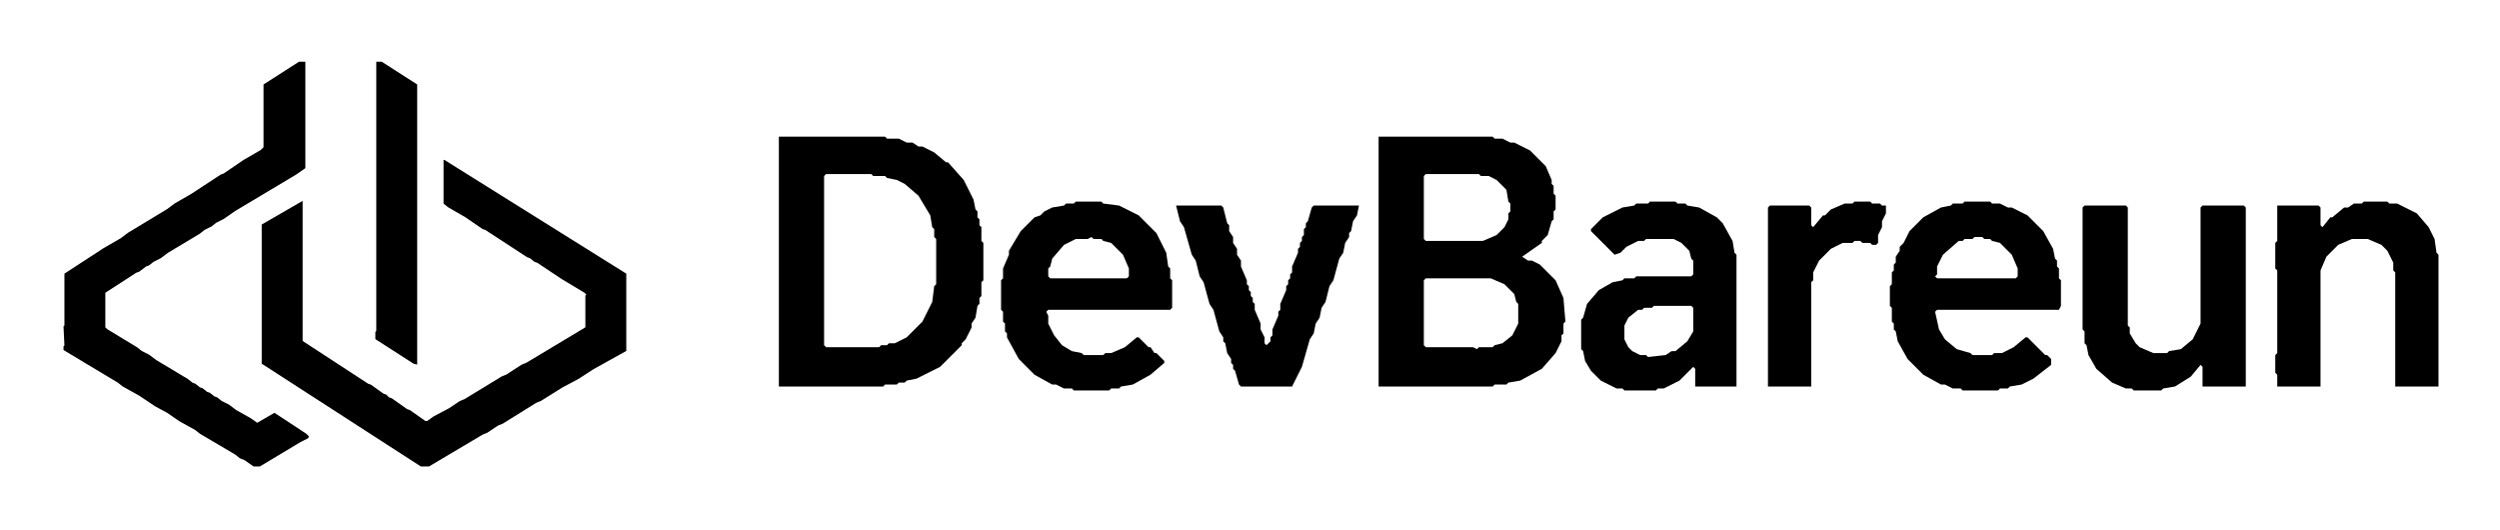
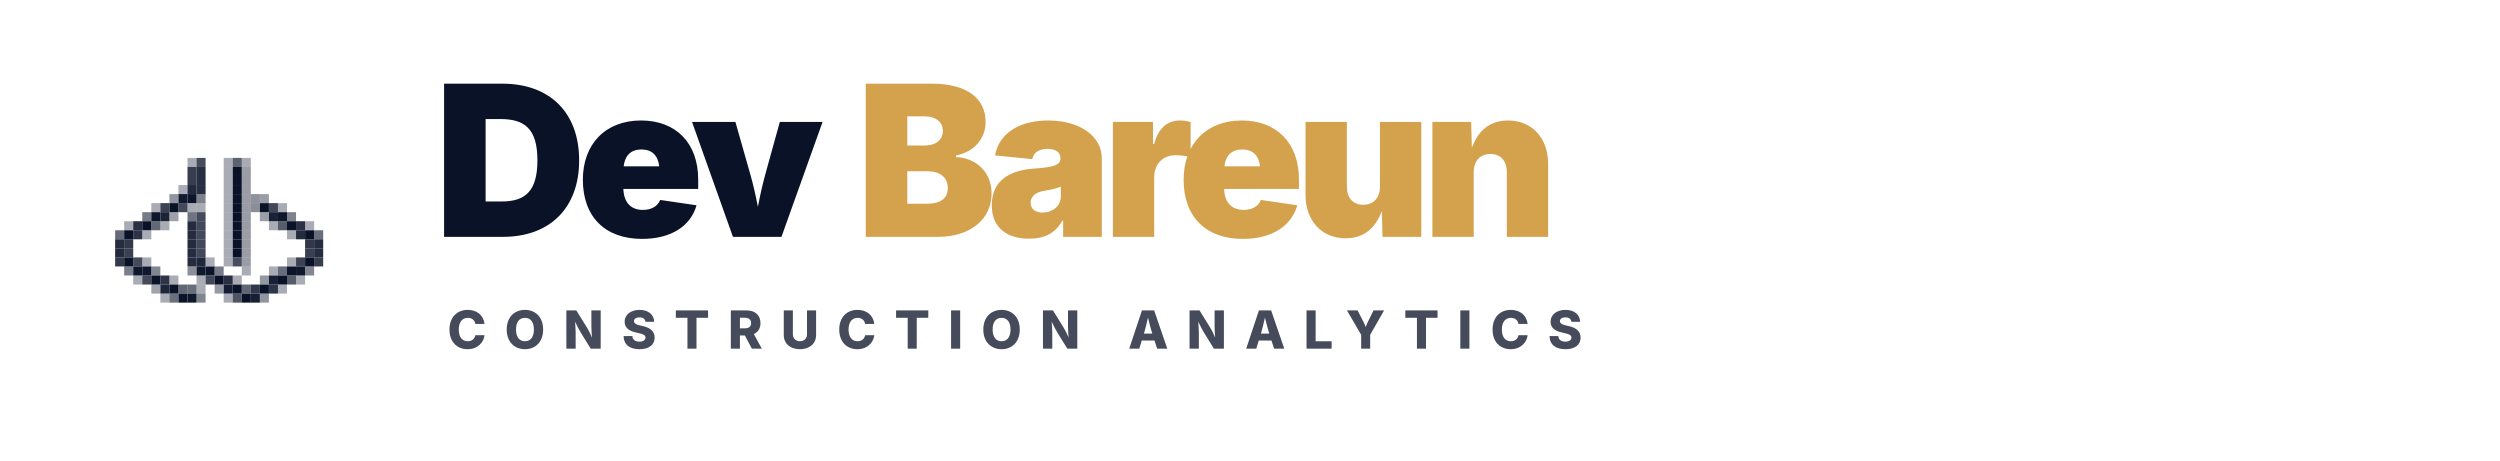
- <svg xmlns="http://www.w3.org/2000/svg" width="567" height="120" viewBox="0 0 567 120" role="img" aria-labelledby="title">
-   <g transform="translate(14.000 14.000) scale(0.206278)">
-     <path d="M 421.0 108.0 L 420.0 108.0 L 420.0 156.0 L 425.0 160.0 L 444.0 171.0 L 463.0 184.0 L 466.0 185.0 L 512.0 215.0 L 515.0 216.0 L 520.0 220.0 L 523.0 221.0 L 550.0 239.0 L 575.0 254.0 L 577.0 256.0 L 576.0 257.0 L 576.0 292.0 L 511.0 331.0 L 506.0 333.0 L 489.0 344.0 L 484.0 346.0 L 443.0 371.0 L 438.0 373.0 L 426.0 381.0 L 409.0 390.0 L 402.0 395.0 L 400.0 395.0 L 383.0 383.0 L 380.0 382.0 L 363.0 370.0 L 360.0 369.0 L 357.0 366.0 L 354.0 365.0 L 340.0 355.0 L 337.0 354.0 L 265.0 307.0 L 265.0 153.0 L 220.0 179.0 L 220.0 332.0 L 395.0 445.0 L 404.0 445.0 L 463.0 410.0 L 468.0 408.0 L 480.0 400.0 L 485.0 398.0 L 522.0 375.0 L 527.0 373.0 L 551.0 358.0 L 568.0 349.0 L 585.0 338.0 L 621.0 318.0 L 621.0 233.0 Z M 346.0 0.0 L 346.0 296.0 L 345.0 297.0 L 345.0 305.0 L 387.0 332.0 L 391.0 333.0 L 391.0 25.0 L 352.0 0.0 Z M 268.0 0.0 L 261.0 0.0 L 222.0 25.0 L 222.0 94.0 L 219.0 97.0 L 200.0 108.0 L 178.0 123.0 L 175.0 124.0 L 143.0 145.0 L 124.0 156.0 L 116.0 162.0 L 73.0 188.0 L 65.0 194.0 L 46.0 205.0 L 3.0 233.0 L 3.0 290.0 L 2.0 291.0 L 3.0 312.0 L 2.0 313.0 L 2.0 317.0 L 62.0 353.0 L 67.0 357.0 L 85.0 367.0 L 103.0 379.0 L 116.0 386.0 L 129.0 395.0 L 147.0 405.0 L 152.0 409.0 L 191.0 432.0 L 196.0 436.0 L 201.0 438.0 L 211.0 445.0 L 218.0 445.0 L 263.0 418.0 L 271.0 414.0 L 272.0 412.0 L 269.0 409.0 L 234.0 386.0 L 215.0 397.0 L 208.0 392.0 L 192.0 383.0 L 184.0 377.0 L 176.0 373.0 L 171.0 369.0 L 168.0 368.0 L 163.0 364.0 L 160.0 363.0 L 155.0 359.0 L 152.0 358.0 L 147.0 354.0 L 144.0 353.0 L 139.0 349.0 L 104.0 328.0 L 96.0 322.0 L 88.0 318.0 L 83.0 314.0 L 50.0 294.0 L 48.0 292.0 L 48.0 254.0 L 82.0 232.0 L 85.0 231.0 L 93.0 225.0 L 96.0 224.0 L 101.0 220.0 L 109.0 216.0 L 117.0 210.0 L 152.0 189.0 L 157.0 185.0 L 165.0 181.0 L 170.0 177.0 L 178.0 173.0 L 191.0 164.0 L 258.0 124.0 L 268.0 117.0 Z" fill="#000000" fill-rule="evenodd" />
+ <svg xmlns="http://www.w3.org/2000/svg" width="760" height="140" viewBox="0 0 760 140" role="img" aria-label="Dev Bareun Construction Analytics">
+   <style>
+     .brand{font-family:Inter,Segoe UI,Arial,sans-serif;font-size:64px;font-weight:900;letter-spacing:-3px;}
+     .sub{font-family:Inter,Segoe UI,Arial,sans-serif;font-size:16px;font-weight:800;letter-spacing:5.5px;}
+   </style>
+   <g transform="translate(24 26)">
+     <g transform="translate(0 0) scale(2.75)">
+       <g shape-rendering="geometricPrecision">
+         <rect x="12" y="8" width="1" height="1" fill="#0A1228" opacity="0.350" />
+         <rect x="13" y="8" width="1" height="1" fill="#0A1228" opacity="0.757" />
+         <rect x="16" y="8" width="1" height="1" fill="#0A1228" opacity="0.350" />
+         <rect x="17" y="8" width="1" height="1" fill="#0A1228" opacity="0.663" />
+         <rect x="18" y="8" width="1" height="1" fill="#0A1228" opacity="0.350" />
+         <rect x="12" y="9" width="1" height="1" fill="#0A1228" opacity="0.816" />
+         <rect x="13" y="9" width="1" height="1" fill="#0A1228" opacity="0.878" />
+         <rect x="16" y="9" width="1" height="1" fill="#0A1228" opacity="0.350" />
+         <rect x="17" y="9" width="1" height="1" fill="#0A1228" opacity="1.000" />
+         <rect x="18" y="9" width="1" height="1" fill="#0A1228" opacity="0.412" />
+         <rect x="12" y="10" width="1" height="1" fill="#0A1228" opacity="0.816" />
+         <rect x="13" y="10" width="1" height="1" fill="#0A1228" opacity="0.878" />
+         <rect x="16" y="10" width="1" height="1" fill="#0A1228" opacity="0.350" />
+         <rect x="17" y="10" width="1" height="1" fill="#0A1228" opacity="1.000" />
+         <rect x="18" y="10" width="1" height="1" fill="#0A1228" opacity="0.412" />
+         <rect x="11" y="11" width="1" height="1" fill="#0A1228" opacity="0.350" />
+         <rect x="12" y="11" width="1" height="1" fill="#0A1228" opacity="0.898" />
+         <rect x="13" y="11" width="1" height="1" fill="#0A1228" opacity="0.878" />
+         <rect x="16" y="11" width="1" height="1" fill="#0A1228" opacity="0.350" />
+         <rect x="17" y="11" width="1" height="1" fill="#0A1228" opacity="1.000" />
+         <rect x="18" y="11" width="1" height="1" fill="#0A1228" opacity="0.412" />
+         <rect x="10" y="12" width="1" height="1" fill="#0A1228" opacity="0.447" />
+         <rect x="11" y="12" width="1" height="1" fill="#0A1228" opacity="0.961" />
+         <rect x="12" y="12" width="1" height="1" fill="#0A1228" opacity="0.988" />
+         <rect x="13" y="12" width="1" height="1" fill="#0A1228" opacity="0.529" />
+         <rect x="16" y="12" width="1" height="1" fill="#0A1228" opacity="0.350" />
+         <rect x="17" y="12" width="1" height="1" fill="#0A1228" opacity="1.000" />
+         <rect x="18" y="12" width="1" height="1" fill="#0A1228" opacity="0.412" />
+         <rect x="19" y="12" width="1" height="1" fill="#0A1228" opacity="0.455" />
+         <rect x="20" y="12" width="1" height="1" fill="#0A1228" opacity="0.408" />
+         <rect x="8" y="13" width="1" height="1" fill="#0A1228" opacity="0.350" />
+         <rect x="9" y="13" width="1" height="1" fill="#0A1228" opacity="0.796" />
+         <rect x="10" y="13" width="1" height="1" fill="#0A1228" opacity="1.000" />
+         <rect x="11" y="13" width="1" height="1" fill="#0A1228" opacity="0.765" />
+         <rect x="12" y="13" width="1" height="1" fill="#0A1228" opacity="0.350" />
+         <rect x="13" y="13" width="1" height="1" fill="#0A1228" opacity="0.350" />
+         <rect x="16" y="13" width="1" height="1" fill="#0A1228" opacity="0.350" />
+         <rect x="17" y="13" width="1" height="1" fill="#0A1228" opacity="1.000" />
+         <rect x="18" y="13" width="1" height="1" fill="#0A1228" opacity="0.412" />
+         <rect x="19" y="13" width="1" height="1" fill="#0A1228" opacity="0.478" />
+         <rect x="20" y="13" width="1" height="1" fill="#0A1228" opacity="1.000" />
+         <rect x="21" y="13" width="1" height="1" fill="#0A1228" opacity="0.773" />
+         <rect x="22" y="13" width="1" height="1" fill="#0A1228" opacity="0.350" />
+         <rect x="7" y="14" width="1" height="1" fill="#0A1228" opacity="0.557" />
+         <rect x="8" y="14" width="1" height="1" fill="#0A1228" opacity="0.984" />
+         <rect x="9" y="14" width="1" height="1" fill="#0A1228" opacity="0.929" />
+         <rect x="10" y="14" width="1" height="1" fill="#0A1228" opacity="0.396" />
+         <rect x="12" y="14" width="1" height="1" fill="#0A1228" opacity="0.588" />
+         <rect x="13" y="14" width="1" height="1" fill="#0A1228" opacity="0.765" />
+         <rect x="16" y="14" width="1" height="1" fill="#0A1228" opacity="0.350" />
+         <rect x="17" y="14" width="1" height="1" fill="#0A1228" opacity="1.000" />
+         <rect x="18" y="14" width="1" height="1" fill="#0A1228" opacity="0.412" />
+         <rect x="20" y="14" width="1" height="1" fill="#0A1228" opacity="0.404" />
+         <rect x="21" y="14" width="1" height="1" fill="#0A1228" opacity="0.937" />
+         <rect x="22" y="14" width="1" height="1" fill="#0A1228" opacity="0.980" />
+         <rect x="23" y="14" width="1" height="1" fill="#0A1228" opacity="0.529" />
+         <rect x="5" y="15" width="1" height="1" fill="#0A1228" opacity="0.350" />
+         <rect x="6" y="15" width="1" height="1" fill="#0A1228" opacity="0.878" />
+         <rect x="7" y="15" width="1" height="1" fill="#0A1228" opacity="1.000" />
+         <rect x="8" y="15" width="1" height="1" fill="#0A1228" opacity="0.635" />
+         <rect x="9" y="15" width="1" height="1" fill="#0A1228" opacity="0.350" />
+         <rect x="12" y="15" width="1" height="1" fill="#0A1228" opacity="0.890" />
+         <rect x="13" y="15" width="1" height="1" fill="#0A1228" opacity="0.769" />
+         <rect x="16" y="15" width="1" height="1" fill="#0A1228" opacity="0.350" />
+         <rect x="17" y="15" width="1" height="1" fill="#0A1228" opacity="1.000" />
+         <rect x="18" y="15" width="1" height="1" fill="#0A1228" opacity="0.412" />
+         <rect x="21" y="15" width="1" height="1" fill="#0A1228" opacity="0.350" />
+         <rect x="22" y="15" width="1" height="1" fill="#0A1228" opacity="0.682" />
+         <rect x="23" y="15" width="1" height="1" fill="#0A1228" opacity="1.000" />
+         <rect x="24" y="15" width="1" height="1" fill="#0A1228" opacity="0.867" />
+         <rect x="25" y="15" width="1" height="1" fill="#0A1228" opacity="0.350" />
+         <rect x="4" y="16" width="1" height="1" fill="#0A1228" opacity="0.624" />
+         <rect x="5" y="16" width="1" height="1" fill="#0A1228" opacity="1.000" />
+         <rect x="6" y="16" width="1" height="1" fill="#0A1228" opacity="0.855" />
+         <rect x="7" y="16" width="1" height="1" fill="#0A1228" opacity="0.350" />
+         <rect x="12" y="16" width="1" height="1" fill="#0A1228" opacity="0.890" />
+         <rect x="13" y="16" width="1" height="1" fill="#0A1228" opacity="0.769" />
+         <rect x="16" y="16" width="1" height="1" fill="#0A1228" opacity="0.350" />
+         <rect x="17" y="16" width="1" height="1" fill="#0A1228" opacity="1.000" />
+         <rect x="18" y="16" width="1" height="1" fill="#0A1228" opacity="0.412" />
+         <rect x="23" y="16" width="1" height="1" fill="#0A1228" opacity="0.350" />
+         <rect x="24" y="16" width="1" height="1" fill="#0A1228" opacity="0.894" />
+         <rect x="25" y="16" width="1" height="1" fill="#0A1228" opacity="1.000" />
+         <rect x="26" y="16" width="1" height="1" fill="#0A1228" opacity="0.612" />
+         <rect x="4" y="17" width="1" height="1" fill="#0A1228" opacity="0.890" />
+         <rect x="5" y="17" width="1" height="1" fill="#0A1228" opacity="0.835" />
+         <rect x="12" y="17" width="1" height="1" fill="#0A1228" opacity="0.890" />
+         <rect x="13" y="17" width="1" height="1" fill="#0A1228" opacity="0.769" />
+         <rect x="16" y="17" width="1" height="1" fill="#0A1228" opacity="0.350" />
+         <rect x="17" y="17" width="1" height="1" fill="#0A1228" opacity="1.000" />
+         <rect x="18" y="17" width="1" height="1" fill="#0A1228" opacity="0.412" />
+         <rect x="25" y="17" width="1" height="1" fill="#0A1228" opacity="0.839" />
+         <rect x="26" y="17" width="1" height="1" fill="#0A1228" opacity="0.890" />
+         <rect x="4" y="18" width="1" height="1" fill="#0A1228" opacity="0.898" />
+         <rect x="5" y="18" width="1" height="1" fill="#0A1228" opacity="0.800" />
+         <rect x="12" y="18" width="1" height="1" fill="#0A1228" opacity="0.890" />
+         <rect x="13" y="18" width="1" height="1" fill="#0A1228" opacity="0.769" />
+         <rect x="16" y="18" width="1" height="1" fill="#0A1228" opacity="0.350" />
+         <rect x="17" y="18" width="1" height="1" fill="#0A1228" opacity="1.000" />
+         <rect x="18" y="18" width="1" height="1" fill="#0A1228" opacity="0.412" />
+         <rect x="25" y="18" width="1" height="1" fill="#0A1228" opacity="0.808" />
+         <rect x="26" y="18" width="1" height="1" fill="#0A1228" opacity="0.890" />
+         <rect x="4" y="19" width="1" height="1" fill="#0A1228" opacity="0.831" />
+         <rect x="5" y="19" width="1" height="1" fill="#0A1228" opacity="1.000" />
+         <rect x="6" y="19" width="1" height="1" fill="#0A1228" opacity="0.761" />
+         <rect x="7" y="19" width="1" height="1" fill="#0A1228" opacity="0.350" />
+         <rect x="12" y="19" width="1" height="1" fill="#0A1228" opacity="0.890" />
+         <rect x="13" y="19" width="1" height="1" fill="#0A1228" opacity="0.910" />
+         <rect x="14" y="19" width="1" height="1" fill="#0A1228" opacity="0.350" />
+         <rect x="16" y="19" width="1" height="1" fill="#0A1228" opacity="0.350" />
+         <rect x="17" y="19" width="1" height="1" fill="#0A1228" opacity="0.745" />
+         <rect x="18" y="19" width="1" height="1" fill="#0A1228" opacity="0.412" />
+         <rect x="23" y="19" width="1" height="1" fill="#0A1228" opacity="0.350" />
+         <rect x="24" y="19" width="1" height="1" fill="#0A1228" opacity="0.792" />
+         <rect x="25" y="19" width="1" height="1" fill="#0A1228" opacity="1.000" />
+         <rect x="26" y="19" width="1" height="1" fill="#0A1228" opacity="0.820" />
+         <rect x="5" y="20" width="1" height="1" fill="#0A1228" opacity="0.541" />
+         <rect x="6" y="20" width="1" height="1" fill="#0A1228" opacity="0.980" />
+         <rect x="7" y="20" width="1" height="1" fill="#0A1228" opacity="0.973" />
+         <rect x="8" y="20" width="1" height="1" fill="#0A1228" opacity="0.510" />
+         <rect x="12" y="20" width="1" height="1" fill="#0A1228" opacity="0.471" />
+         <rect x="13" y="20" width="1" height="1" fill="#0A1228" opacity="0.973" />
+         <rect x="14" y="20" width="1" height="1" fill="#0A1228" opacity="0.988" />
+         <rect x="15" y="20" width="1" height="1" fill="#0A1228" opacity="0.557" />
+         <rect x="18" y="20" width="1" height="1" fill="#0A1228" opacity="0.350" />
+         <rect x="21" y="20" width="1" height="1" fill="#0A1228" opacity="0.350" />
+         <rect x="22" y="20" width="1" height="1" fill="#0A1228" opacity="0.616" />
+         <rect x="23" y="20" width="1" height="1" fill="#0A1228" opacity="0.992" />
+         <rect x="24" y="20" width="1" height="1" fill="#0A1228" opacity="0.973" />
+         <rect x="25" y="20" width="1" height="1" fill="#0A1228" opacity="0.506" />
+         <rect x="6" y="21" width="1" height="1" fill="#0A1228" opacity="0.350" />
+         <rect x="7" y="21" width="1" height="1" fill="#0A1228" opacity="0.765" />
+         <rect x="8" y="21" width="1" height="1" fill="#0A1228" opacity="1.000" />
+         <rect x="9" y="21" width="1" height="1" fill="#0A1228" opacity="0.855" />
+         <rect x="10" y="21" width="1" height="1" fill="#0A1228" opacity="0.350" />
+         <rect x="13" y="21" width="1" height="1" fill="#0A1228" opacity="0.350" />
+         <rect x="14" y="21" width="1" height="1" fill="#0A1228" opacity="0.773" />
+         <rect x="15" y="21" width="1" height="1" fill="#0A1228" opacity="1.000" />
+         <rect x="16" y="21" width="1" height="1" fill="#0A1228" opacity="0.875" />
+         <rect x="17" y="21" width="1" height="1" fill="#0A1228" opacity="0.350" />
+         <rect x="20" y="21" width="1" height="1" fill="#0A1228" opacity="0.435" />
+         <rect x="21" y="21" width="1" height="1" fill="#0A1228" opacity="0.941" />
+         <rect x="22" y="21" width="1" height="1" fill="#0A1228" opacity="1.000" />
+         <rect x="23" y="21" width="1" height="1" fill="#0A1228" opacity="0.686" />
+         <rect x="24" y="21" width="1" height="1" fill="#0A1228" opacity="0.350" />
+         <rect x="8" y="22" width="1" height="1" fill="#0A1228" opacity="0.384" />
+         <rect x="9" y="22" width="1" height="1" fill="#0A1228" opacity="0.918" />
+         <rect x="10" y="22" width="1" height="1" fill="#0A1228" opacity="0.996" />
+         <rect x="11" y="22" width="1" height="1" fill="#0A1228" opacity="0.643" />
+         <rect x="12" y="22" width="1" height="1" fill="#0A1228" opacity="0.612" />
+         <rect x="13" y="22" width="1" height="1" fill="#0A1228" opacity="0.350" />
+         <rect x="15" y="22" width="1" height="1" fill="#0A1228" opacity="0.427" />
+         <rect x="16" y="22" width="1" height="1" fill="#0A1228" opacity="0.953" />
+         <rect x="17" y="22" width="1" height="1" fill="#0A1228" opacity="0.996" />
+         <rect x="18" y="22" width="1" height="1" fill="#0A1228" opacity="0.647" />
+         <rect x="19" y="22" width="1" height="1" fill="#0A1228" opacity="0.839" />
+         <rect x="20" y="22" width="1" height="1" fill="#0A1228" opacity="1.000" />
+         <rect x="21" y="22" width="1" height="1" fill="#0A1228" opacity="0.851" />
+         <rect x="22" y="22" width="1" height="1" fill="#0A1228" opacity="0.350" />
+         <rect x="9" y="23" width="1" height="1" fill="#0A1228" opacity="0.350" />
+         <rect x="10" y="23" width="1" height="1" fill="#0A1228" opacity="0.604" />
+         <rect x="11" y="23" width="1" height="1" fill="#0A1228" opacity="0.992" />
+         <rect x="12" y="23" width="1" height="1" fill="#0A1228" opacity="0.973" />
+         <rect x="13" y="23" width="1" height="1" fill="#0A1228" opacity="0.514" />
+         <rect x="16" y="23" width="1" height="1" fill="#0A1228" opacity="0.350" />
+         <rect x="17" y="23" width="1" height="1" fill="#0A1228" opacity="0.718" />
+         <rect x="18" y="23" width="1" height="1" fill="#0A1228" opacity="1.000" />
+         <rect x="19" y="23" width="1" height="1" fill="#0A1228" opacity="0.945" />
+         <rect x="20" y="23" width="1" height="1" fill="#0A1228" opacity="0.447" />
+       </g>
+     </g>
  </g>
-   <g transform="translate(176.717 31.000) scale(0.446154)">
-     <path d="M 664.0 35.0 L 663.0 36.0 L 663.0 98.0 L 664.0 99.0 L 664.0 105.0 L 665.0 106.0 L 666.0 111.0 L 670.0 118.0 L 678.0 125.0 L 685.0 128.0 L 688.0 128.0 L 689.0 129.0 L 703.0 129.0 L 704.0 128.0 L 710.0 127.0 L 718.0 122.0 L 723.0 116.0 L 724.0 117.0 L 724.0 127.0 L 746.0 127.0 L 746.0 36.0 L 745.0 35.0 L 724.0 35.0 L 723.0 36.0 L 723.0 95.0 L 719.0 103.0 L 713.0 108.0 L 707.0 109.0 L 706.0 110.0 L 699.0 110.0 L 692.0 107.0 L 690.0 105.0 L 687.0 100.0 L 687.0 97.0 L 686.0 96.0 L 686.0 36.0 L 685.0 35.0 Z M 202.0 35.0 L 204.0 43.0 L 206.0 46.0 L 210.0 60.0 L 212.0 63.0 L 214.0 71.0 L 216.0 74.0 L 219.0 85.0 L 221.0 88.0 L 224.0 99.0 L 226.0 102.0 L 226.0 104.0 L 227.0 105.0 L 228.0 110.0 L 230.0 113.0 L 230.0 115.0 L 231.0 116.0 L 231.0 118.0 L 232.0 119.0 L 234.0 126.0 L 235.0 127.0 L 261.0 127.0 L 266.0 117.0 L 270.0 103.0 L 272.0 100.0 L 273.0 95.0 L 275.0 92.0 L 276.0 87.0 L 278.0 84.0 L 280.0 76.0 L 282.0 73.0 L 285.0 62.0 L 287.0 59.0 L 288.0 54.0 L 290.0 51.0 L 290.0 49.0 L 291.0 48.0 L 292.0 43.0 L 294.0 40.0 L 295.0 35.0 L 272.0 35.0 L 271.0 36.0 L 269.0 43.0 L 268.0 44.0 L 268.0 46.0 L 267.0 47.0 L 267.0 50.0 L 266.0 51.0 L 266.0 53.0 L 265.0 54.0 L 265.0 56.0 L 264.0 57.0 L 264.0 59.0 L 261.0 66.0 L 261.0 69.0 L 260.0 70.0 L 260.0 72.0 L 259.0 73.0 L 259.0 75.0 L 258.0 76.0 L 258.0 78.0 L 255.0 85.0 L 255.0 88.0 L 254.0 89.0 L 254.0 91.0 L 251.0 98.0 L 251.0 101.0 L 250.0 102.0 L 250.0 104.0 L 248.0 106.0 L 247.0 105.0 L 247.0 102.0 L 245.0 98.0 L 245.0 95.0 L 242.0 88.0 L 242.0 85.0 L 241.0 84.0 L 241.0 82.0 L 240.0 81.0 L 240.0 79.0 L 239.0 78.0 L 239.0 76.0 L 238.0 75.0 L 238.0 73.0 L 235.0 66.0 L 235.0 63.0 L 233.0 60.0 L 233.0 57.0 L 231.0 54.0 L 231.0 51.0 L 229.0 48.0 L 229.0 45.0 L 228.0 44.0 L 226.0 36.0 L 225.0 35.0 Z M 833.0 39.0 L 823.0 34.0 L 819.0 34.0 L 818.0 33.0 L 806.0 33.0 L 805.0 34.0 L 801.0 34.0 L 798.0 36.0 L 796.0 36.0 L 790.0 41.0 L 789.0 41.0 L 785.0 46.0 L 784.0 45.0 L 784.0 36.0 L 783.0 35.0 L 762.0 35.0 L 762.0 53.0 L 761.0 54.0 L 761.0 67.0 L 762.0 68.0 L 762.0 110.0 L 761.0 111.0 L 761.0 120.0 L 762.0 121.0 L 762.0 127.0 L 784.0 127.0 L 784.0 68.0 L 787.0 61.0 L 793.0 55.0 L 800.0 52.0 L 808.0 52.0 L 815.0 55.0 L 818.0 58.0 L 821.0 64.0 L 821.0 68.0 L 822.0 69.0 L 822.0 127.0 L 844.0 127.0 L 844.0 60.0 L 843.0 59.0 L 842.0 52.0 L 839.0 46.0 Z M 591.0 36.0 L 582.0 41.0 L 575.0 48.0 L 572.0 54.0 L 570.0 56.0 L 570.0 58.0 L 568.0 61.0 L 568.0 64.0 L 567.0 65.0 L 567.0 68.0 L 566.0 69.0 L 566.0 75.0 L 565.0 76.0 L 565.0 86.0 L 566.0 87.0 L 566.0 94.0 L 567.0 95.0 L 567.0 98.0 L 568.0 99.0 L 569.0 104.0 L 574.0 113.0 L 582.0 121.0 L 591.0 126.0 L 593.0 126.0 L 597.0 128.0 L 601.0 128.0 L 602.0 129.0 L 620.0 129.0 L 621.0 128.0 L 625.0 128.0 L 626.0 127.0 L 632.0 126.0 L 638.0 123.0 L 647.0 116.0 L 647.0 113.0 L 645.0 111.0 L 644.0 111.0 L 635.0 102.0 L 634.0 102.0 L 628.0 107.0 L 622.0 110.0 L 618.0 110.0 L 617.0 111.0 L 607.0 111.0 L 606.0 110.0 L 599.0 108.0 L 593.0 103.0 L 590.0 98.0 L 588.0 89.0 L 589.0 88.0 L 651.0 88.0 L 652.0 86.0 L 652.0 73.0 L 651.0 72.0 L 651.0 67.0 L 650.0 66.0 L 650.0 63.0 L 649.0 62.0 L 648.0 57.0 L 643.0 48.0 L 635.0 40.0 L 627.0 36.0 L 625.0 36.0 L 621.0 34.0 L 617.0 34.0 L 616.0 33.0 L 603.0 33.0 L 602.0 34.0 L 597.0 34.0 L 596.0 35.0 Z M 588.0 71.0 L 589.0 70.0 L 589.0 66.0 L 592.0 60.0 L 600.0 53.0 L 602.0 53.0 L 603.0 52.0 L 607.0 52.0 L 608.0 51.0 L 612.0 51.0 L 613.0 52.0 L 616.0 52.0 L 617.0 53.0 L 621.0 54.0 L 627.0 60.0 L 630.0 67.0 L 630.0 71.0 L 629.0 72.0 L 589.0 72.0 Z M 563.0 35.0 L 561.0 35.0 L 560.0 34.0 L 556.0 34.0 L 555.0 33.0 L 547.0 33.0 L 546.0 34.0 L 542.0 34.0 L 535.0 37.0 L 532.0 40.0 L 531.0 40.0 L 526.0 46.0 L 525.0 45.0 L 525.0 36.0 L 524.0 35.0 L 504.0 35.0 L 503.0 36.0 L 503.0 127.0 L 525.0 127.0 L 525.0 74.0 L 526.0 73.0 L 526.0 69.0 L 529.0 63.0 L 535.0 57.0 L 541.0 54.0 L 546.0 54.0 L 547.0 53.0 L 550.0 53.0 L 551.0 54.0 L 555.0 54.0 L 556.0 55.0 L 558.0 55.0 L 559.0 54.0 L 559.0 50.0 L 561.0 46.0 L 561.0 43.0 L 563.0 39.0 Z M 419.0 41.0 L 413.0 47.0 L 413.0 48.0 L 425.0 60.0 L 428.0 59.0 L 431.0 56.0 L 437.0 53.0 L 440.0 53.0 L 441.0 52.0 L 455.0 52.0 L 459.0 54.0 L 463.0 58.0 L 464.0 62.0 L 465.0 63.0 L 465.0 70.0 L 464.0 71.0 L 436.0 71.0 L 435.0 72.0 L 430.0 72.0 L 429.0 73.0 L 424.0 74.0 L 417.0 78.0 L 411.0 85.0 L 409.0 92.0 L 408.0 93.0 L 408.0 108.0 L 409.0 109.0 L 410.0 114.0 L 413.0 119.0 L 418.0 124.0 L 426.0 128.0 L 429.0 128.0 L 430.0 129.0 L 446.0 129.0 L 447.0 128.0 L 450.0 128.0 L 458.0 124.0 L 465.0 117.0 L 466.0 118.0 L 466.0 127.0 L 487.0 127.0 L 487.0 60.0 L 486.0 59.0 L 485.0 53.0 L 480.0 44.0 L 477.0 41.0 L 468.0 36.0 L 462.0 35.0 L 461.0 34.0 L 457.0 34.0 L 456.0 33.0 L 443.0 33.0 L 442.0 34.0 L 436.0 34.0 L 435.0 35.0 L 429.0 36.0 Z M 464.0 86.0 L 465.0 87.0 L 465.0 99.0 L 462.0 104.0 L 456.0 109.0 L 454.0 109.0 L 451.0 111.0 L 442.0 112.0 L 441.0 111.0 L 438.0 111.0 L 434.0 109.0 L 432.0 107.0 L 430.0 103.0 L 430.0 96.0 L 432.0 92.0 L 437.0 88.0 L 439.0 88.0 L 440.0 87.0 L 444.0 87.0 L 445.0 86.0 Z M 139.0 36.0 L 135.0 38.0 L 133.0 40.0 L 130.0 41.0 L 123.0 48.0 L 117.0 58.0 L 117.0 60.0 L 114.0 67.0 L 114.0 72.0 L 113.0 73.0 L 113.0 88.0 L 114.0 89.0 L 114.0 94.0 L 115.0 95.0 L 115.0 99.0 L 116.0 100.0 L 116.0 102.0 L 122.0 113.0 L 130.0 121.0 L 139.0 126.0 L 141.0 126.0 L 145.0 128.0 L 149.0 128.0 L 150.0 129.0 L 168.0 129.0 L 169.0 128.0 L 173.0 128.0 L 174.0 127.0 L 180.0 126.0 L 189.0 121.0 L 196.0 115.0 L 196.0 114.0 L 192.0 110.0 L 191.0 110.0 L 189.0 107.0 L 188.0 107.0 L 183.0 102.0 L 182.0 102.0 L 176.0 107.0 L 169.0 110.0 L 166.0 110.0 L 165.0 111.0 L 155.0 111.0 L 154.0 110.0 L 149.0 109.0 L 144.0 106.0 L 140.0 101.0 L 137.0 95.0 L 137.0 91.0 L 136.0 89.0 L 137.0 88.0 L 199.0 88.0 L 200.0 87.0 L 200.0 73.0 L 199.0 72.0 L 199.0 67.0 L 198.0 66.0 L 197.0 59.0 L 192.0 49.0 L 183.0 40.0 L 173.0 35.0 L 165.0 34.0 L 164.0 33.0 L 151.0 33.0 L 150.0 34.0 L 146.0 34.0 L 145.0 35.0 Z M 137.0 67.0 L 138.0 66.0 L 139.0 62.0 L 145.0 55.0 L 151.0 52.0 L 157.0 52.0 L 159.0 51.0 L 160.0 52.0 L 164.0 52.0 L 165.0 53.0 L 169.0 54.0 L 175.0 60.0 L 178.0 67.0 L 178.0 71.0 L 177.0 72.0 L 138.0 72.0 L 137.0 71.0 Z M 305.0 0.0 L 305.0 127.0 L 363.0 127.0 L 364.0 126.0 L 370.0 126.0 L 371.0 125.0 L 377.0 124.0 L 388.0 118.0 L 395.0 110.0 L 398.0 104.0 L 398.0 101.0 L 399.0 100.0 L 399.0 95.0 L 400.0 94.0 L 399.0 82.0 L 395.0 73.0 L 387.0 65.0 L 383.0 63.0 L 381.0 63.0 L 378.0 61.0 L 388.0 54.0 L 388.0 53.0 L 391.0 50.0 L 393.0 43.0 L 394.0 42.0 L 394.0 38.0 L 395.0 37.0 L 395.0 30.0 L 394.0 29.0 L 394.0 25.0 L 393.0 24.0 L 393.0 22.0 L 390.0 15.0 L 382.0 7.0 L 374.0 3.0 L 372.0 3.0 L 368.0 1.0 L 364.0 1.0 L 363.0 0.0 Z M 328.0 73.0 L 329.0 72.0 L 362.0 72.0 L 369.0 75.0 L 374.0 80.0 L 375.0 84.0 L 376.0 85.0 L 376.0 95.0 L 373.0 101.0 L 368.0 105.0 L 364.0 106.0 L 363.0 107.0 L 356.0 107.0 L 355.0 108.0 L 353.0 107.0 L 329.0 107.0 L 328.0 106.0 Z M 328.0 20.0 L 329.0 19.0 L 356.0 19.0 L 357.0 20.0 L 361.0 20.0 L 365.0 22.0 L 370.0 27.0 L 371.0 33.0 L 372.0 34.0 L 372.0 38.0 L 371.0 39.0 L 371.0 42.0 L 369.0 46.0 L 365.0 50.0 L 358.0 53.0 L 329.0 53.0 L 328.0 52.0 Z M 0.0 0.0 L 0.0 127.0 L 53.0 127.0 L 54.0 126.0 L 60.0 126.0 L 61.0 125.0 L 64.0 125.0 L 65.0 124.0 L 70.0 123.0 L 82.0 117.0 L 93.0 106.0 L 93.0 105.0 L 95.0 103.0 L 98.0 97.0 L 98.0 95.0 L 100.0 92.0 L 101.0 86.0 L 102.0 85.0 L 102.0 82.0 L 103.0 81.0 L 103.0 74.0 L 104.0 73.0 L 104.0 54.0 L 103.0 53.0 L 103.0 46.0 L 102.0 45.0 L 102.0 42.0 L 101.0 41.0 L 101.0 38.0 L 100.0 37.0 L 99.0 32.0 L 94.0 22.0 L 86.0 13.0 L 85.0 13.0 L 79.0 8.0 L 73.0 5.0 L 71.0 5.0 L 68.0 3.0 L 65.0 3.0 L 61.0 1.0 L 55.0 1.0 L 54.0 0.0 Z M 24.0 19.0 L 47.0 19.0 L 48.0 20.0 L 54.0 20.0 L 55.0 21.0 L 60.0 22.0 L 64.0 24.0 L 71.0 30.0 L 77.0 40.0 L 78.0 46.0 L 79.0 47.0 L 79.0 51.0 L 80.0 52.0 L 80.0 75.0 L 79.0 76.0 L 78.0 84.0 L 73.0 94.0 L 65.0 102.0 L 59.0 105.0 L 56.0 105.0 L 55.0 106.0 L 52.0 106.0 L 51.0 107.0 L 24.0 107.0 L 23.0 106.0 L 23.0 20.0 Z" fill="#000000" fill-rule="evenodd" />
-   </g>
+   <text x="132" y="72" class="brand" fill="#0A1228">Dev <tspan fill="#D4A24C">Bareun</tspan>
+   </text>
+   <text x="136" y="106" class="sub" fill="#0A1228" opacity="0.76">CONSTRUCTION ANALYTICS</text>
</svg>
